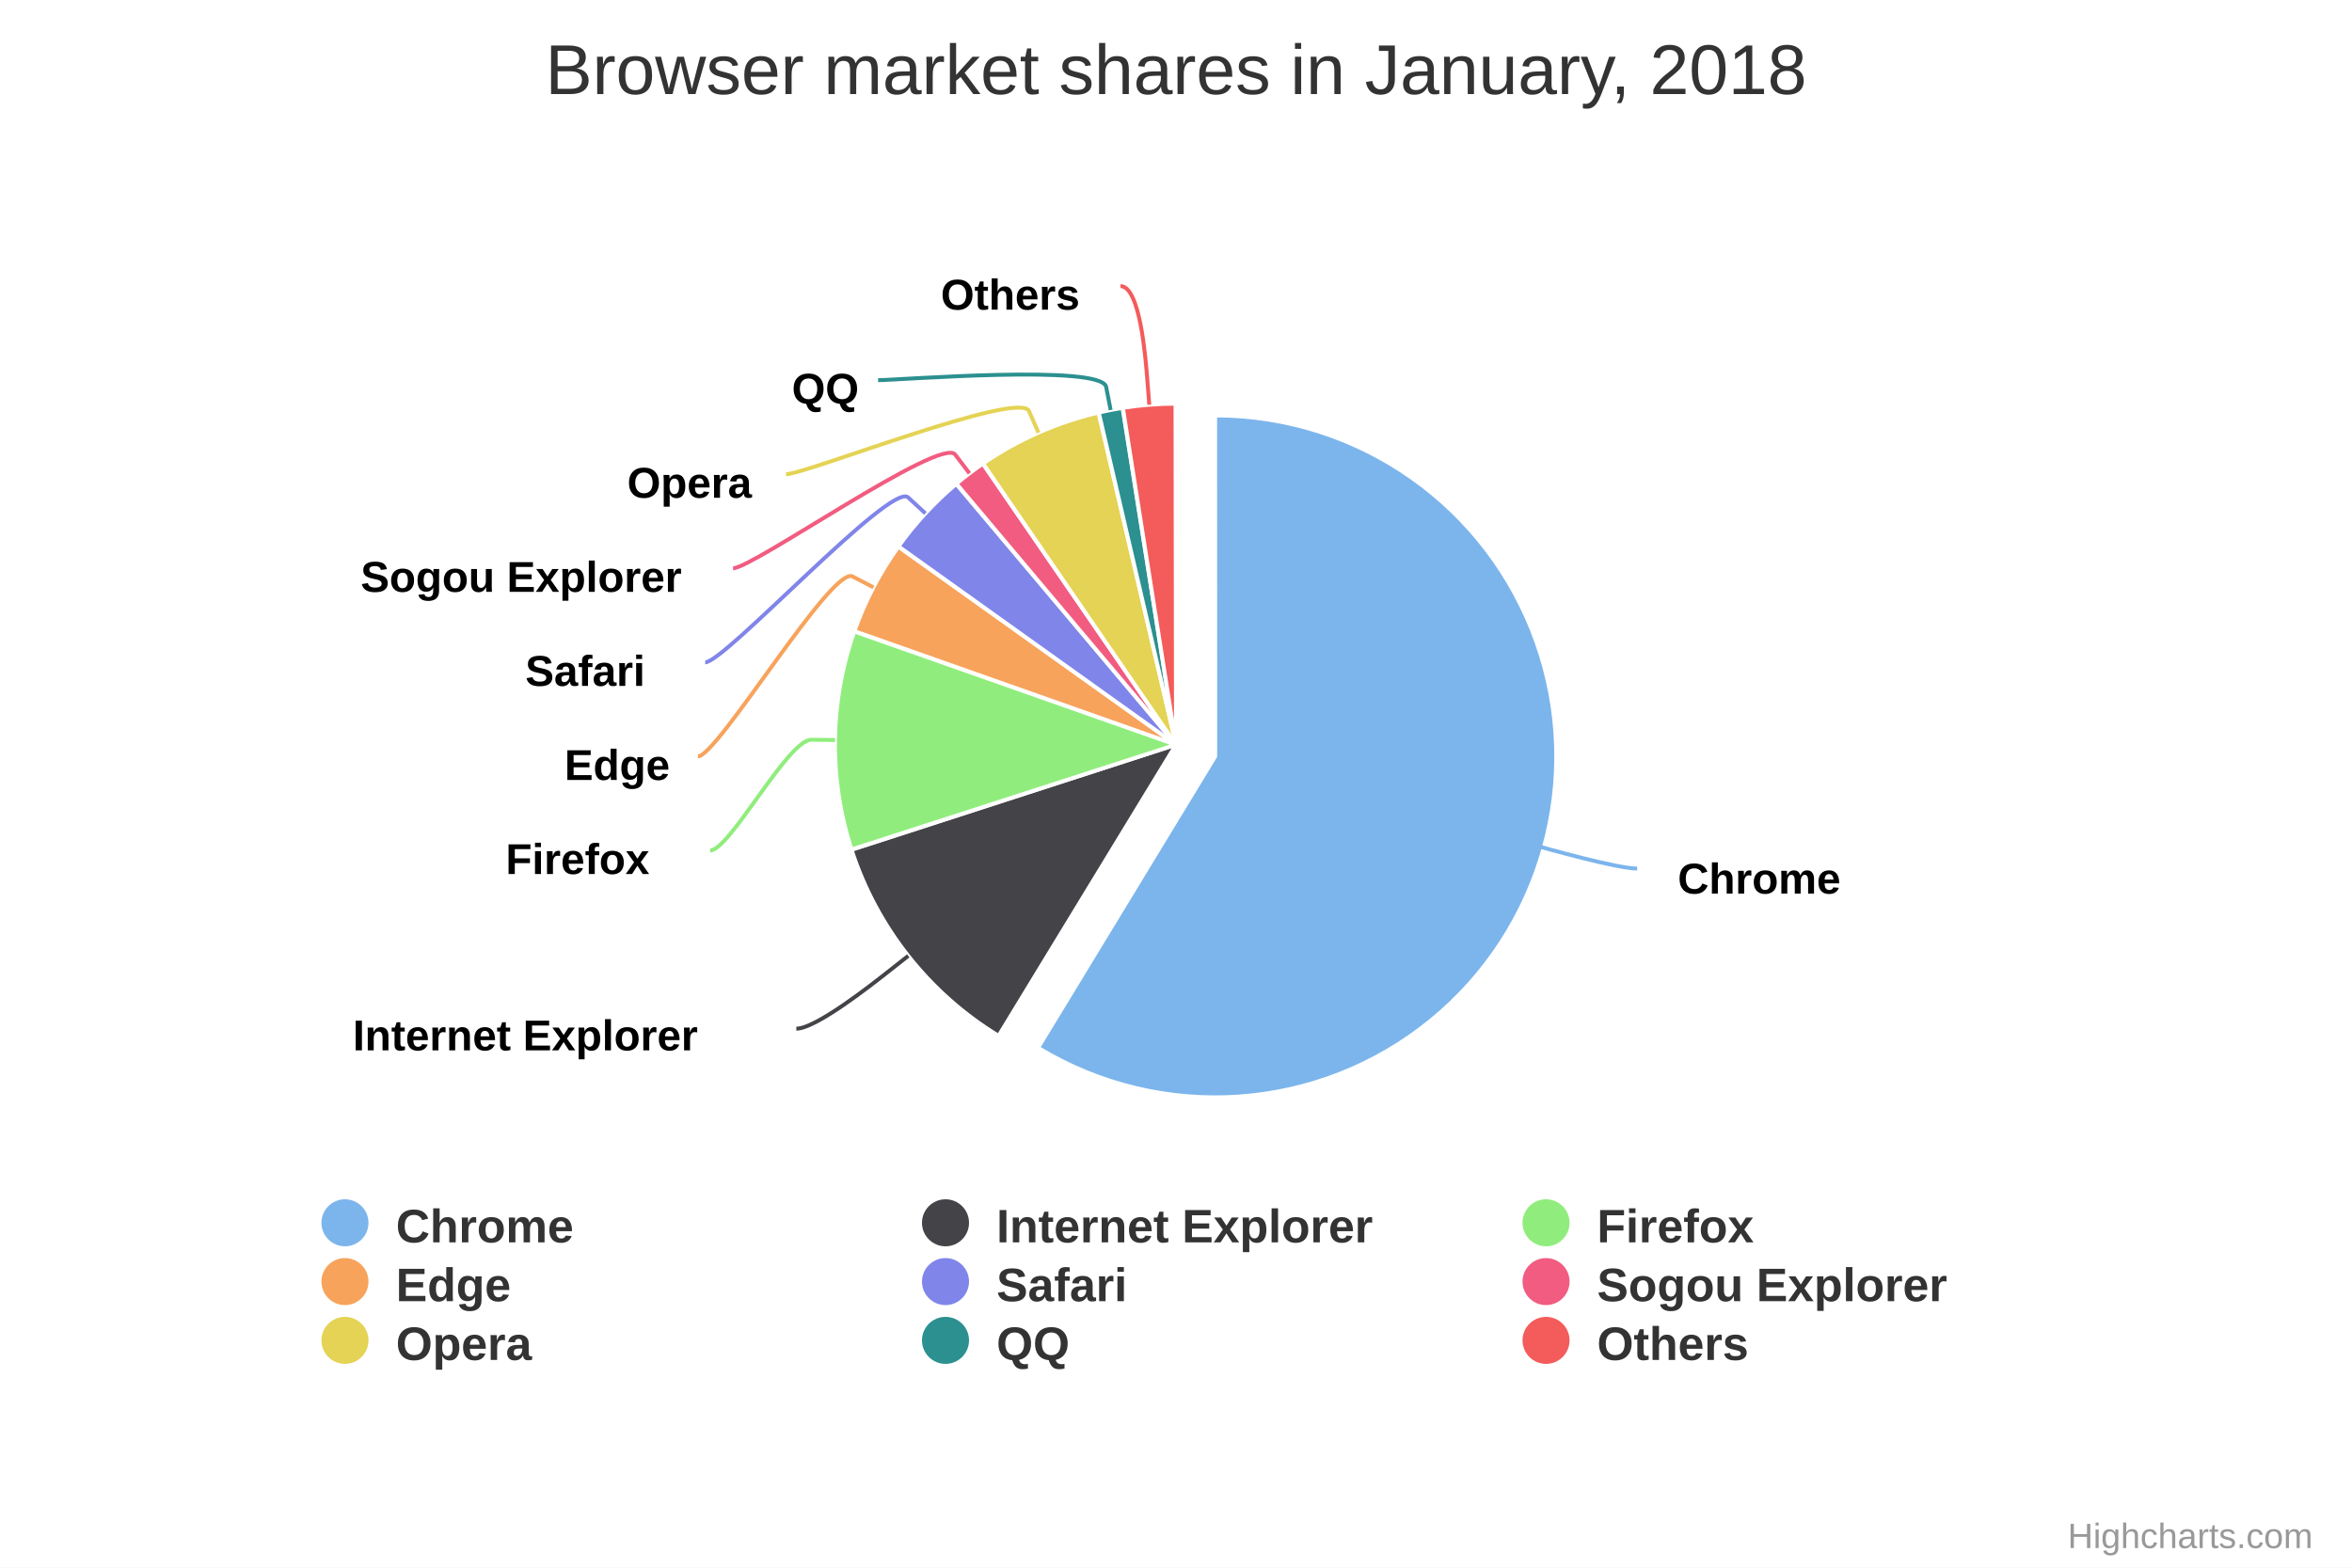
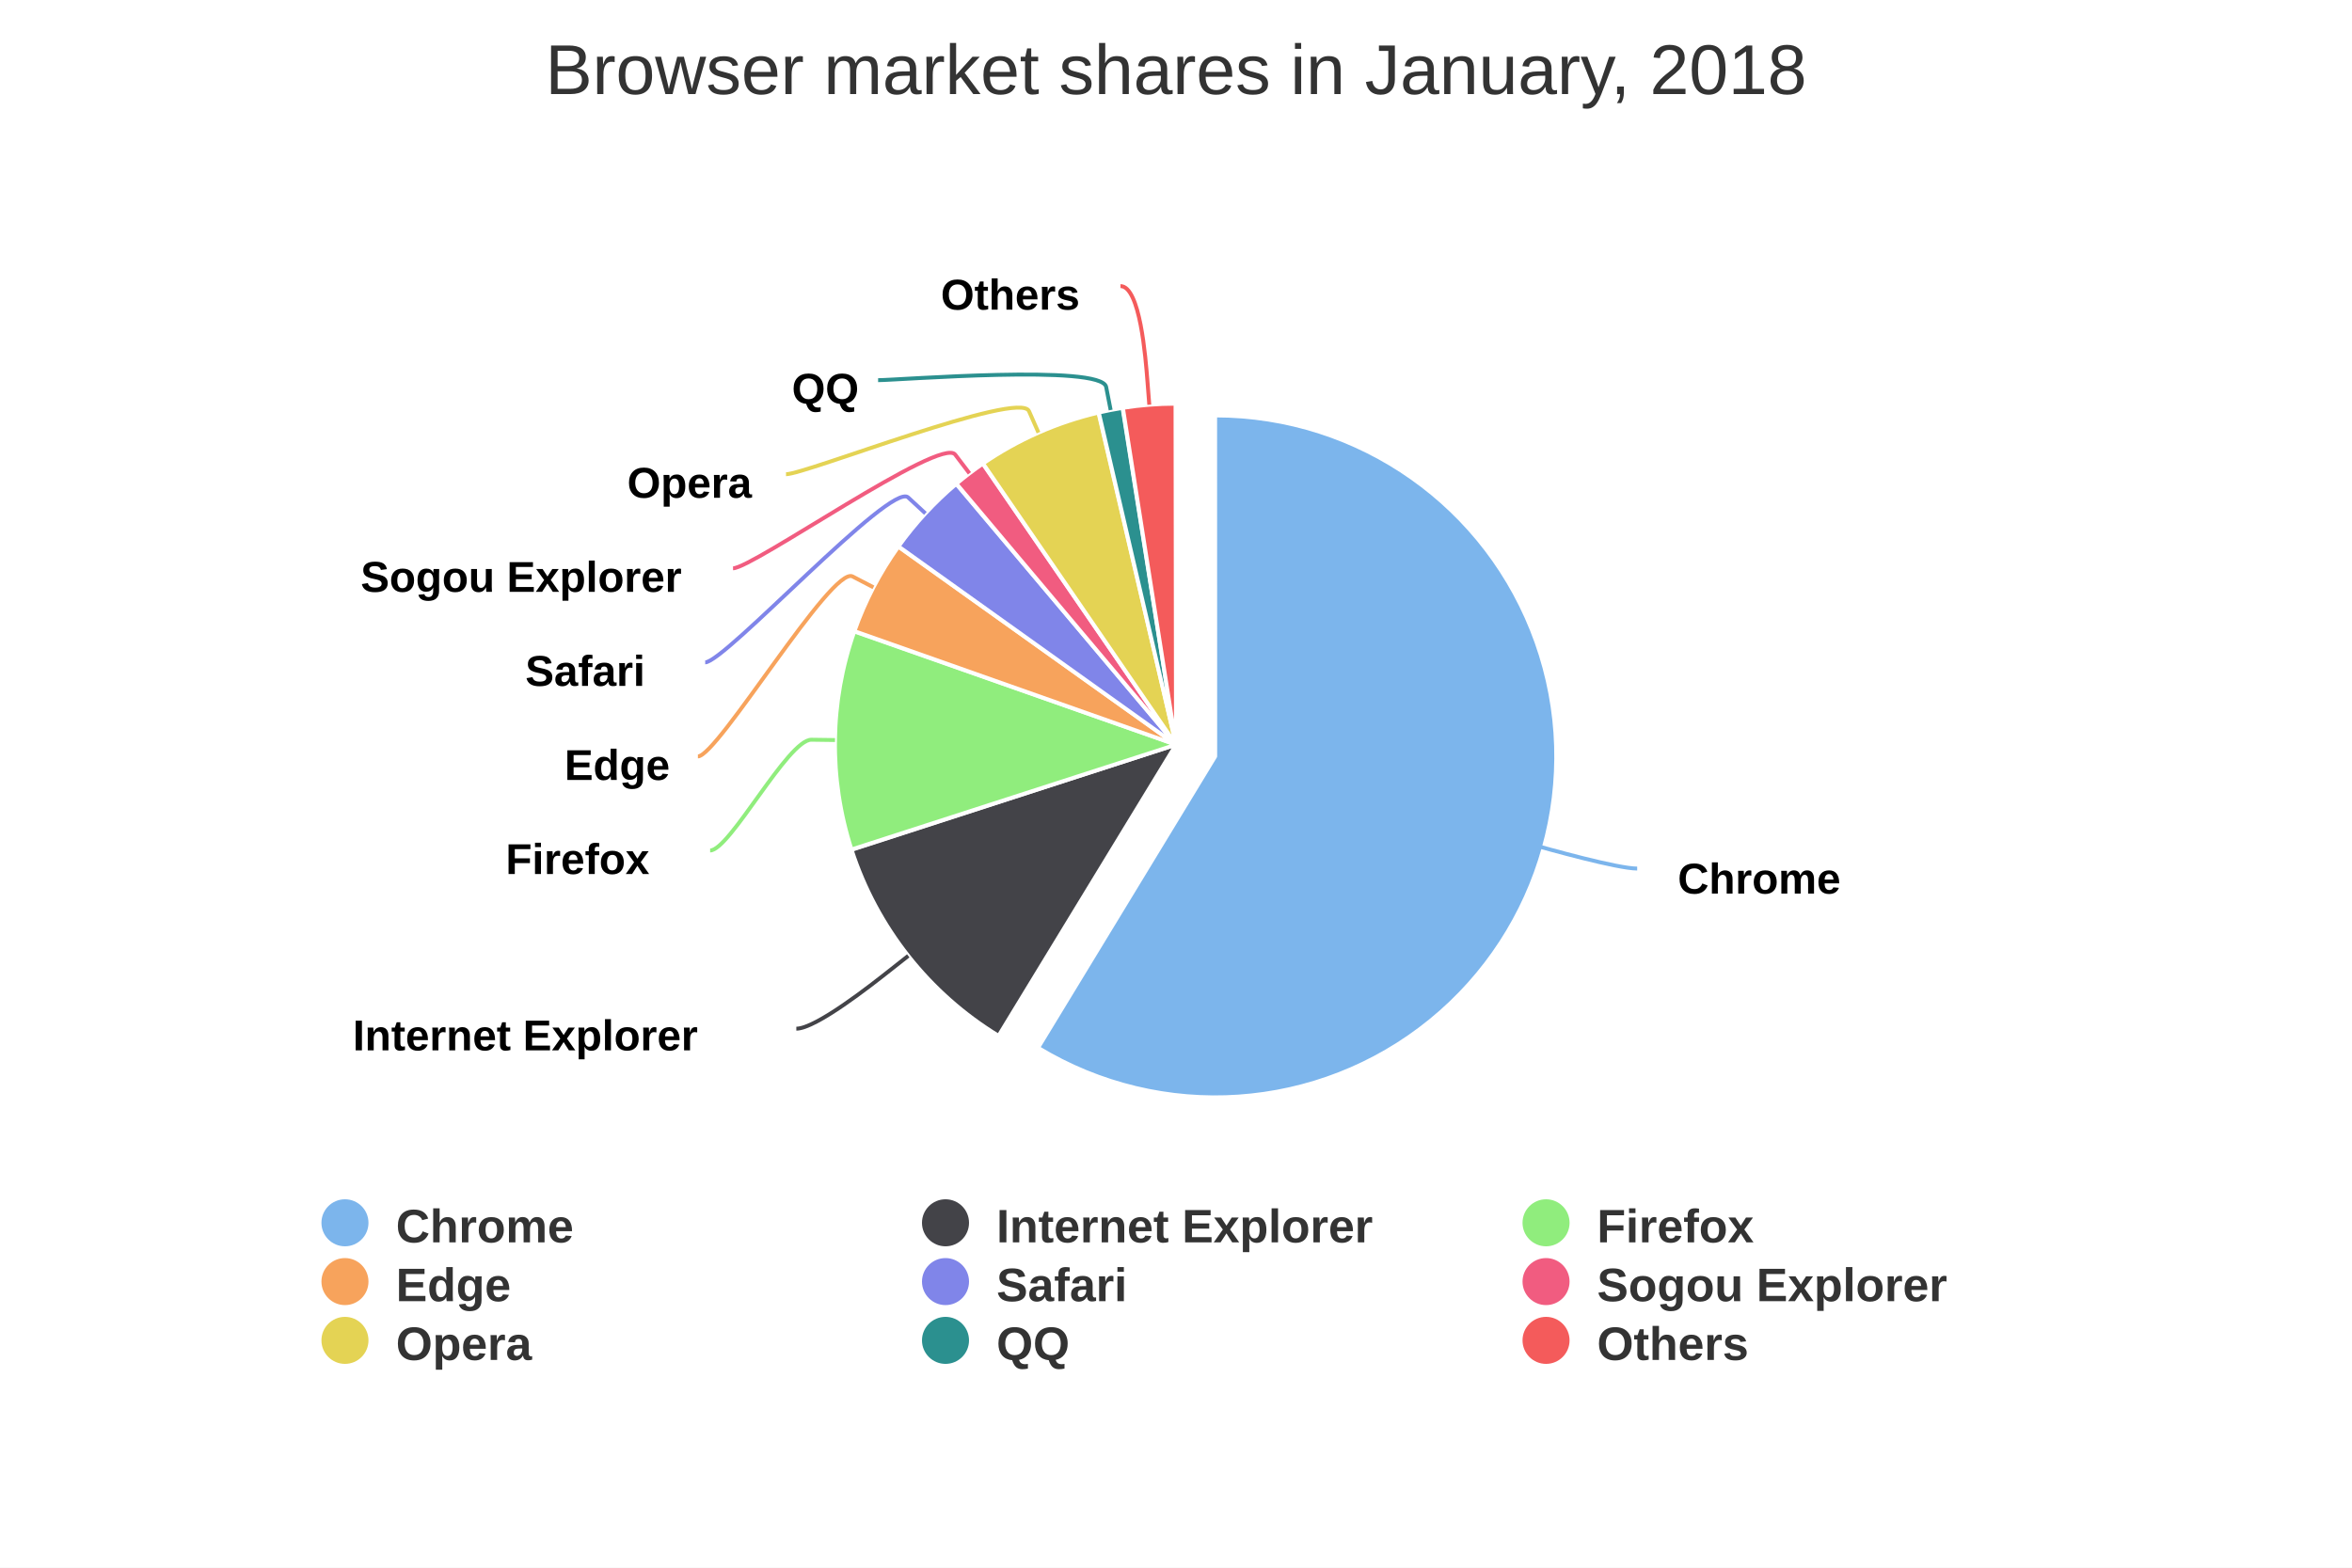
<svg xmlns="http://www.w3.org/2000/svg" version="1.1" class="highcharts-root" style="font-family:&quot;Lucida Grande&quot;, &quot;Lucida Sans Unicode&quot;, Arial, Helvetica, sans-serif;font-size:12px;" width="600" height="400" viewBox="0 0 600 400" aria-hidden="false" aria-label="Interactive chart">
  <defs aria-hidden="true">
-     <clipPath id="highcharts-egnr9pu-10-">
+     <clipPath id="highcharts-o1mv1a0-10-">
      <rect x="0" y="0" width="580" height="226" fill="none" />
    </clipPath>
  </defs>
  <rect fill="#ffffff" class="highcharts-background" x="0" y="0" width="600" height="400" rx="0" ry="0" aria-hidden="true" />
  <rect fill="none" class="highcharts-plot-background" x="10" y="61" width="580" height="226" aria-hidden="true" />
  <g class="highcharts-pane-group" data-z-index="0" aria-hidden="true" />
  <rect fill="none" class="highcharts-plot-border" data-z-index="1" x="10" y="61" width="580" height="226" aria-hidden="true" />
  <g class="highcharts-series-group" data-z-index="3" aria-hidden="false">
    <g class="highcharts-series highcharts-series-0 highcharts-pie-series highcharts-tracker" data-z-index="0.1" opacity="1" transform="translate(10,61) scale(1 1)" style="cursor:pointer;" aria-hidden="false" aria-label="">
      <path fill="#7cb5ec" d="M 289.982 42 A 87 87 0 1 1 244.808 203.342 L 290 129 A 0 0 0 1 0 290 129 Z" transform="translate(10,3)" stroke="#ffffff" stroke-width="1" opacity="1" stroke-linejoin="round" class="highcharts-point highcharts-point-select highcharts-color-0" tabindex="-1" style="outline: 0;" role="img" aria-label="1. Chrome, 61.4." />
      <path fill="#434348" d="M 244.734 203.297 A 87 87 0 0 1 207.243 155.838 L 290 129 A 0 0 0 0 0 290 129 Z" transform="translate(0,0)" stroke="#ffffff" stroke-width="1" opacity="1" stroke-linejoin="round" class="highcharts-point highcharts-color-1" tabindex="-1" style="outline: 0;" role="img" aria-label="2. Internet Explorer, 11.8." />
      <path fill="#90ed7d" d="M 207.216 155.755 A 87 87 0 0 1 207.934 100.117 L 290 129 A 0 0 0 0 0 290 129 Z" transform="translate(0,0)" stroke="#ffffff" stroke-width="1" opacity="1" stroke-linejoin="round" class="highcharts-point highcharts-color-2" tabindex="-1" style="outline: 0;" role="img" aria-label="3. Firefox, 10.9." />
      <path fill="#f7a35c" d="M 207.963 100.035 A 87 87 0 0 1 219.163 78.492 L 290 129 A 0 0 0 0 0 290 129 Z" transform="translate(0,0)" stroke="#ffffff" stroke-width="1" opacity="1" stroke-linejoin="round" class="highcharts-point highcharts-color-3" tabindex="-1" style="outline: 0;" role="img" aria-label="4. Edge, 4.7." />
      <path fill="#8085e9" d="M 219.213 78.421 A 87 87 0 0 1 233.927 62.481 L 290 129 A 0 0 0 0 0 290 129 Z" transform="translate(0,0)" stroke="#ffffff" stroke-width="1" opacity="1" stroke-linejoin="round" class="highcharts-point highcharts-color-4" tabindex="-1" style="outline: 0;" role="img" aria-label="5. Safari, 4.2." />
      <path fill="#f15c80" d="M 233.994 62.424 A 87 87 0 0 1 240.705 57.313 L 290 129 A 0 0 0 0 0 290 129 Z" transform="translate(0,0)" stroke="#ffffff" stroke-width="1" opacity="1" stroke-linejoin="round" class="highcharts-point highcharts-color-5" tabindex="-1" style="outline: 0;" role="img" aria-label="6. Sogou Explorer, 1.6." />
      <path fill="#e4d354" d="M 240.776 57.264 A 87 87 0 0 1 270.218 44.279 L 290 129 A 0 0 0 0 0 290 129 Z" transform="translate(0,0)" stroke="#ffffff" stroke-width="1" opacity="1" stroke-linejoin="round" class="highcharts-point highcharts-color-6" tabindex="-1" style="outline: 0;" role="img" aria-label="7. Opera, 6.2." />
      <path fill="#2b908f" d="M 270.302 44.259 A 87 87 0 0 1 276.364 43.075 L 290 129 A 0 0 0 0 0 290 129 Z" transform="translate(0,0)" stroke="#ffffff" stroke-width="1" opacity="1" stroke-linejoin="round" class="highcharts-point highcharts-color-7" tabindex="-1" style="outline: 0;" role="img" aria-label="8. QQ, 1.2." />
      <path fill="#f45b5b" d="M 276.45 43.062 A 87 87 0 0 1 289.879 42 L 290 129 A 0 0 0 0 0 290 129 Z" transform="translate(0,0)" stroke="#ffffff" stroke-width="1" opacity="1" stroke-linejoin="round" class="highcharts-point highcharts-color-8" tabindex="-1" style="outline: 0;" role="img" aria-label="9. Others, 2.6." />
    </g>
    <g class="highcharts-markers highcharts-series-0 highcharts-pie-series" data-z-index="0.1" opacity="1" transform="translate(10,61) scale(1 1)" aria-hidden="true" />
  </g>
  <text x="300" text-anchor="middle" class="highcharts-title" data-z-index="4" style="color:#333333;font-size:18px;fill:#333333;" y="24" aria-hidden="true">
    <tspan>Browser market shares in January, 2018</tspan>
  </text>
  <text x="300" text-anchor="middle" class="highcharts-subtitle" data-z-index="4" style="color:#666666;fill:#666666;" y="45" aria-hidden="true" />
  <text x="10" text-anchor="start" class="highcharts-caption" data-z-index="4" style="color:#666666;fill:#666666;" y="382" aria-hidden="true" />
  <g class="highcharts-data-labels highcharts-series-0 highcharts-pie-series highcharts-tracker" data-z-index="6" opacity="1" transform="translate(10,61) scale(1 1)" style="cursor:pointer;" aria-hidden="true">
    <path fill="none" class="highcharts-data-label-connector highcharts-color-0" stroke="#7cb5ec" stroke-width="1" d="M 407.648 160.615 C 402.648 160.615 385.317 155.751 379.54 154.13 L 373.764 152.508" />
    <path fill="none" class="highcharts-data-label-connector highcharts-color-1" stroke="#434348" stroke-width="1" d="M 193.145 201.468 C 198.145 201.468 212.277 190.319 216.987 186.603 L 221.698 182.887" />
    <path fill="none" class="highcharts-data-label-connector highcharts-color-2" stroke="#90ed7d" stroke-width="1" d="M 171.158 156 C 176.158 156 191.009 127.662 197.008 127.743 L 203.008 127.824" />
    <path fill="none" class="highcharts-data-label-connector highcharts-color-3" stroke="#f7a35c" stroke-width="1" d="M 168.038 132 C 173.038 132 202.171 83.315 207.494 86.084 L 212.817 88.852" />
    <path fill="none" class="highcharts-data-label-connector highcharts-color-4" stroke="#8085e9" stroke-width="1" d="M 169.9 108 C 174.9 108 217.257 61.848 221.665 65.918 L 226.074 69.988" />
    <path fill="none" class="highcharts-data-label-connector highcharts-color-5" stroke="#f15c80" stroke-width="1" d="M 177 84 C 182 84 230.044 50.22 233.677 54.995 L 237.311 59.769" />
    <path fill="none" class="highcharts-data-label-connector highcharts-color-6" stroke="#e4d354" stroke-width="1" d="M 190.512 60 C 195.512 60 250.077 38.406 252.497 43.897 L 254.917 49.387" />
    <path fill="none" class="highcharts-data-label-connector highcharts-color-7" stroke="#2b908f" stroke-width="1" d="M 214.007 36 C 219.007 36 271.029 31.835 272.179 37.724 L 273.328 43.612" />
    <path fill="none" class="highcharts-data-label-connector highcharts-color-8" stroke="#f45b5b" stroke-width="1" d="M 275.838 12 C 280.838 12 282.247 30.304 282.717 36.286 L 283.187 42.267" />
    <g class="highcharts-label highcharts-data-label highcharts-data-label-color-0" data-z-index="1" transform="translate(413,151)">
      <text x="5" data-z-index="1" y="16" style="color:#000000;cursor:pointer;font-size:11px;font-weight:bold;fill:#000000;">
        <tspan>Chrome</tspan>
      </text>
    </g>
    <g class="highcharts-label highcharts-data-label highcharts-data-label-color-1" data-z-index="1" transform="translate(75,191)">
      <text x="5" data-z-index="1" y="16" style="color:#000000;cursor:pointer;font-size:11px;font-weight:bold;fill:#000000;">
        <tspan>Internet Explorer</tspan>
      </text>
    </g>
    <g class="highcharts-label highcharts-data-label highcharts-data-label-color-2" data-z-index="1" transform="translate(114,146)">
      <text x="5" data-z-index="1" y="16" style="color:#000000;cursor:pointer;font-size:11px;font-weight:bold;fill:#000000;">
        <tspan>Firefox</tspan>
      </text>
    </g>
    <g class="highcharts-label highcharts-data-label highcharts-data-label-color-3" data-z-index="1" transform="translate(129,122)">
      <text x="5" data-z-index="1" y="16" style="color:#000000;cursor:pointer;font-size:11px;font-weight:bold;fill:#000000;">
        <tspan>Edge</tspan>
      </text>
    </g>
    <g class="highcharts-label highcharts-data-label highcharts-data-label-color-4" data-z-index="1" transform="translate(119,98)">
      <text x="5" data-z-index="1" y="16" style="color:#000000;cursor:pointer;font-size:11px;font-weight:bold;fill:#000000;">
        <tspan>Safari</tspan>
      </text>
    </g>
    <g class="highcharts-label highcharts-data-label highcharts-data-label-color-5" data-z-index="1" transform="translate(77,74)">
      <text x="5" data-z-index="1" y="16" style="color:#000000;cursor:pointer;font-size:11px;font-weight:bold;fill:#000000;">
        <tspan>Sogou Explorer</tspan>
      </text>
    </g>
    <g class="highcharts-label highcharts-data-label highcharts-data-label-color-6" data-z-index="1" transform="translate(145,50)">
      <text x="5" data-z-index="1" y="16" style="color:#000000;cursor:pointer;font-size:11px;font-weight:bold;fill:#000000;">
        <tspan>Opera</tspan>
      </text>
    </g>
    <g class="highcharts-label highcharts-data-label highcharts-data-label-color-7" data-z-index="1" transform="translate(187,26)">
      <text x="5" data-z-index="1" y="16" style="color:#000000;cursor:pointer;font-size:11px;font-weight:bold;fill:#000000;">
        <tspan>QQ</tspan>
      </text>
    </g>
    <g class="highcharts-label highcharts-data-label highcharts-data-label-color-8" data-z-index="1" transform="translate(225,2)">
      <text x="5" data-z-index="1" y="16" style="color:#000000;cursor:pointer;font-size:11px;font-weight:bold;fill:#000000;">
        <tspan>Others</tspan>
      </text>
    </g>
  </g>
  <g class="highcharts-legend" data-z-index="7" transform="translate(72,299)" aria-hidden="true">
    <rect fill="none" class="highcharts-legend-box" rx="0" ry="0" x="0" y="0" width="455" height="56" visibility="visible" />
    <g data-z-index="1">
      <g>
        <g class="highcharts-legend-item highcharts-pie-series highcharts-color-0" data-z-index="1" transform="translate(8,3)">
          <text x="21" style="color:#333333;cursor:pointer;font-size:12px;font-weight:bold;fill:#333333;" text-anchor="start" data-z-index="2" y="15">
            <tspan>Chrome</tspan>
          </text>
          <rect x="2" y="4" width="12" height="12" fill="#7cb5ec" rx="6" ry="6" class="highcharts-point" data-z-index="3" />
        </g>
        <g class="highcharts-legend-item highcharts-pie-series highcharts-color-1" data-z-index="1" transform="translate(161.2,3)">
          <text x="21" y="15" style="color:#333333;cursor:pointer;font-size:12px;font-weight:bold;fill:#333333;" text-anchor="start" data-z-index="2">
            <tspan>Internet Explorer</tspan>
          </text>
          <rect x="2" y="4" width="12" height="12" fill="#434348" rx="6" ry="6" class="highcharts-point" data-z-index="3" />
        </g>
        <g class="highcharts-legend-item highcharts-pie-series highcharts-color-2" data-z-index="1" transform="translate(314.4,3)">
          <text x="21" y="15" style="color:#333333;cursor:pointer;font-size:12px;font-weight:bold;fill:#333333;" text-anchor="start" data-z-index="2">
            <tspan>Firefox</tspan>
          </text>
          <rect x="2" y="4" width="12" height="12" fill="#90ed7d" rx="6" ry="6" class="highcharts-point" data-z-index="3" />
        </g>
        <g class="highcharts-legend-item highcharts-pie-series highcharts-color-3" data-z-index="1" transform="translate(8,18)">
          <text x="21" y="15" style="color:#333333;cursor:pointer;font-size:12px;font-weight:bold;fill:#333333;" text-anchor="start" data-z-index="2">
            <tspan>Edge</tspan>
          </text>
          <rect x="2" y="4" width="12" height="12" fill="#f7a35c" rx="6" ry="6" class="highcharts-point" data-z-index="3" />
        </g>
        <g class="highcharts-legend-item highcharts-pie-series highcharts-color-4" data-z-index="1" transform="translate(161.2,18)">
          <text x="21" y="15" style="color:#333333;cursor:pointer;font-size:12px;font-weight:bold;fill:#333333;" text-anchor="start" data-z-index="2">
            <tspan>Safari</tspan>
          </text>
          <rect x="2" y="4" width="12" height="12" fill="#8085e9" rx="6" ry="6" class="highcharts-point" data-z-index="3" />
        </g>
        <g class="highcharts-legend-item highcharts-pie-series highcharts-color-5" data-z-index="1" transform="translate(314.4,18)">
          <text x="21" y="15" style="color:#333333;cursor:pointer;font-size:12px;font-weight:bold;fill:#333333;" text-anchor="start" data-z-index="2">
            <tspan>Sogou Explorer</tspan>
          </text>
          <rect x="2" y="4" width="12" height="12" fill="#f15c80" rx="6" ry="6" class="highcharts-point" data-z-index="3" />
        </g>
        <g class="highcharts-legend-item highcharts-pie-series highcharts-color-6" data-z-index="1" transform="translate(8,33)">
          <text x="21" y="15" style="color:#333333;cursor:pointer;font-size:12px;font-weight:bold;fill:#333333;" text-anchor="start" data-z-index="2">
            <tspan>Opera</tspan>
          </text>
          <rect x="2" y="4" width="12" height="12" fill="#e4d354" rx="6" ry="6" class="highcharts-point" data-z-index="3" />
        </g>
        <g class="highcharts-legend-item highcharts-pie-series highcharts-color-7" data-z-index="1" transform="translate(161.2,33)">
          <text x="21" y="15" style="color:#333333;cursor:pointer;font-size:12px;font-weight:bold;fill:#333333;" text-anchor="start" data-z-index="2">
            <tspan>QQ</tspan>
          </text>
          <rect x="2" y="4" width="12" height="12" fill="#2b908f" rx="6" ry="6" class="highcharts-point" data-z-index="3" />
        </g>
        <g class="highcharts-legend-item highcharts-pie-series highcharts-color-8" data-z-index="1" transform="translate(314.4,33)">
          <text x="21" y="15" style="color:#333333;cursor:pointer;font-size:12px;font-weight:bold;fill:#333333;" text-anchor="start" data-z-index="2">
            <tspan>Others</tspan>
          </text>
          <rect x="2" y="4" width="12" height="12" fill="#f45b5b" rx="6" ry="6" class="highcharts-point" data-z-index="3" />
        </g>
      </g>
    </g>
  </g>
-   <text x="590" class="highcharts-credits" text-anchor="end" data-z-index="8" style="cursor:pointer;color:#999999;font-size:9px;fill:#999999;" y="395" aria-label="Chart credits: Highcharts.com" aria-hidden="false">Highcharts.com</text>
</svg>
